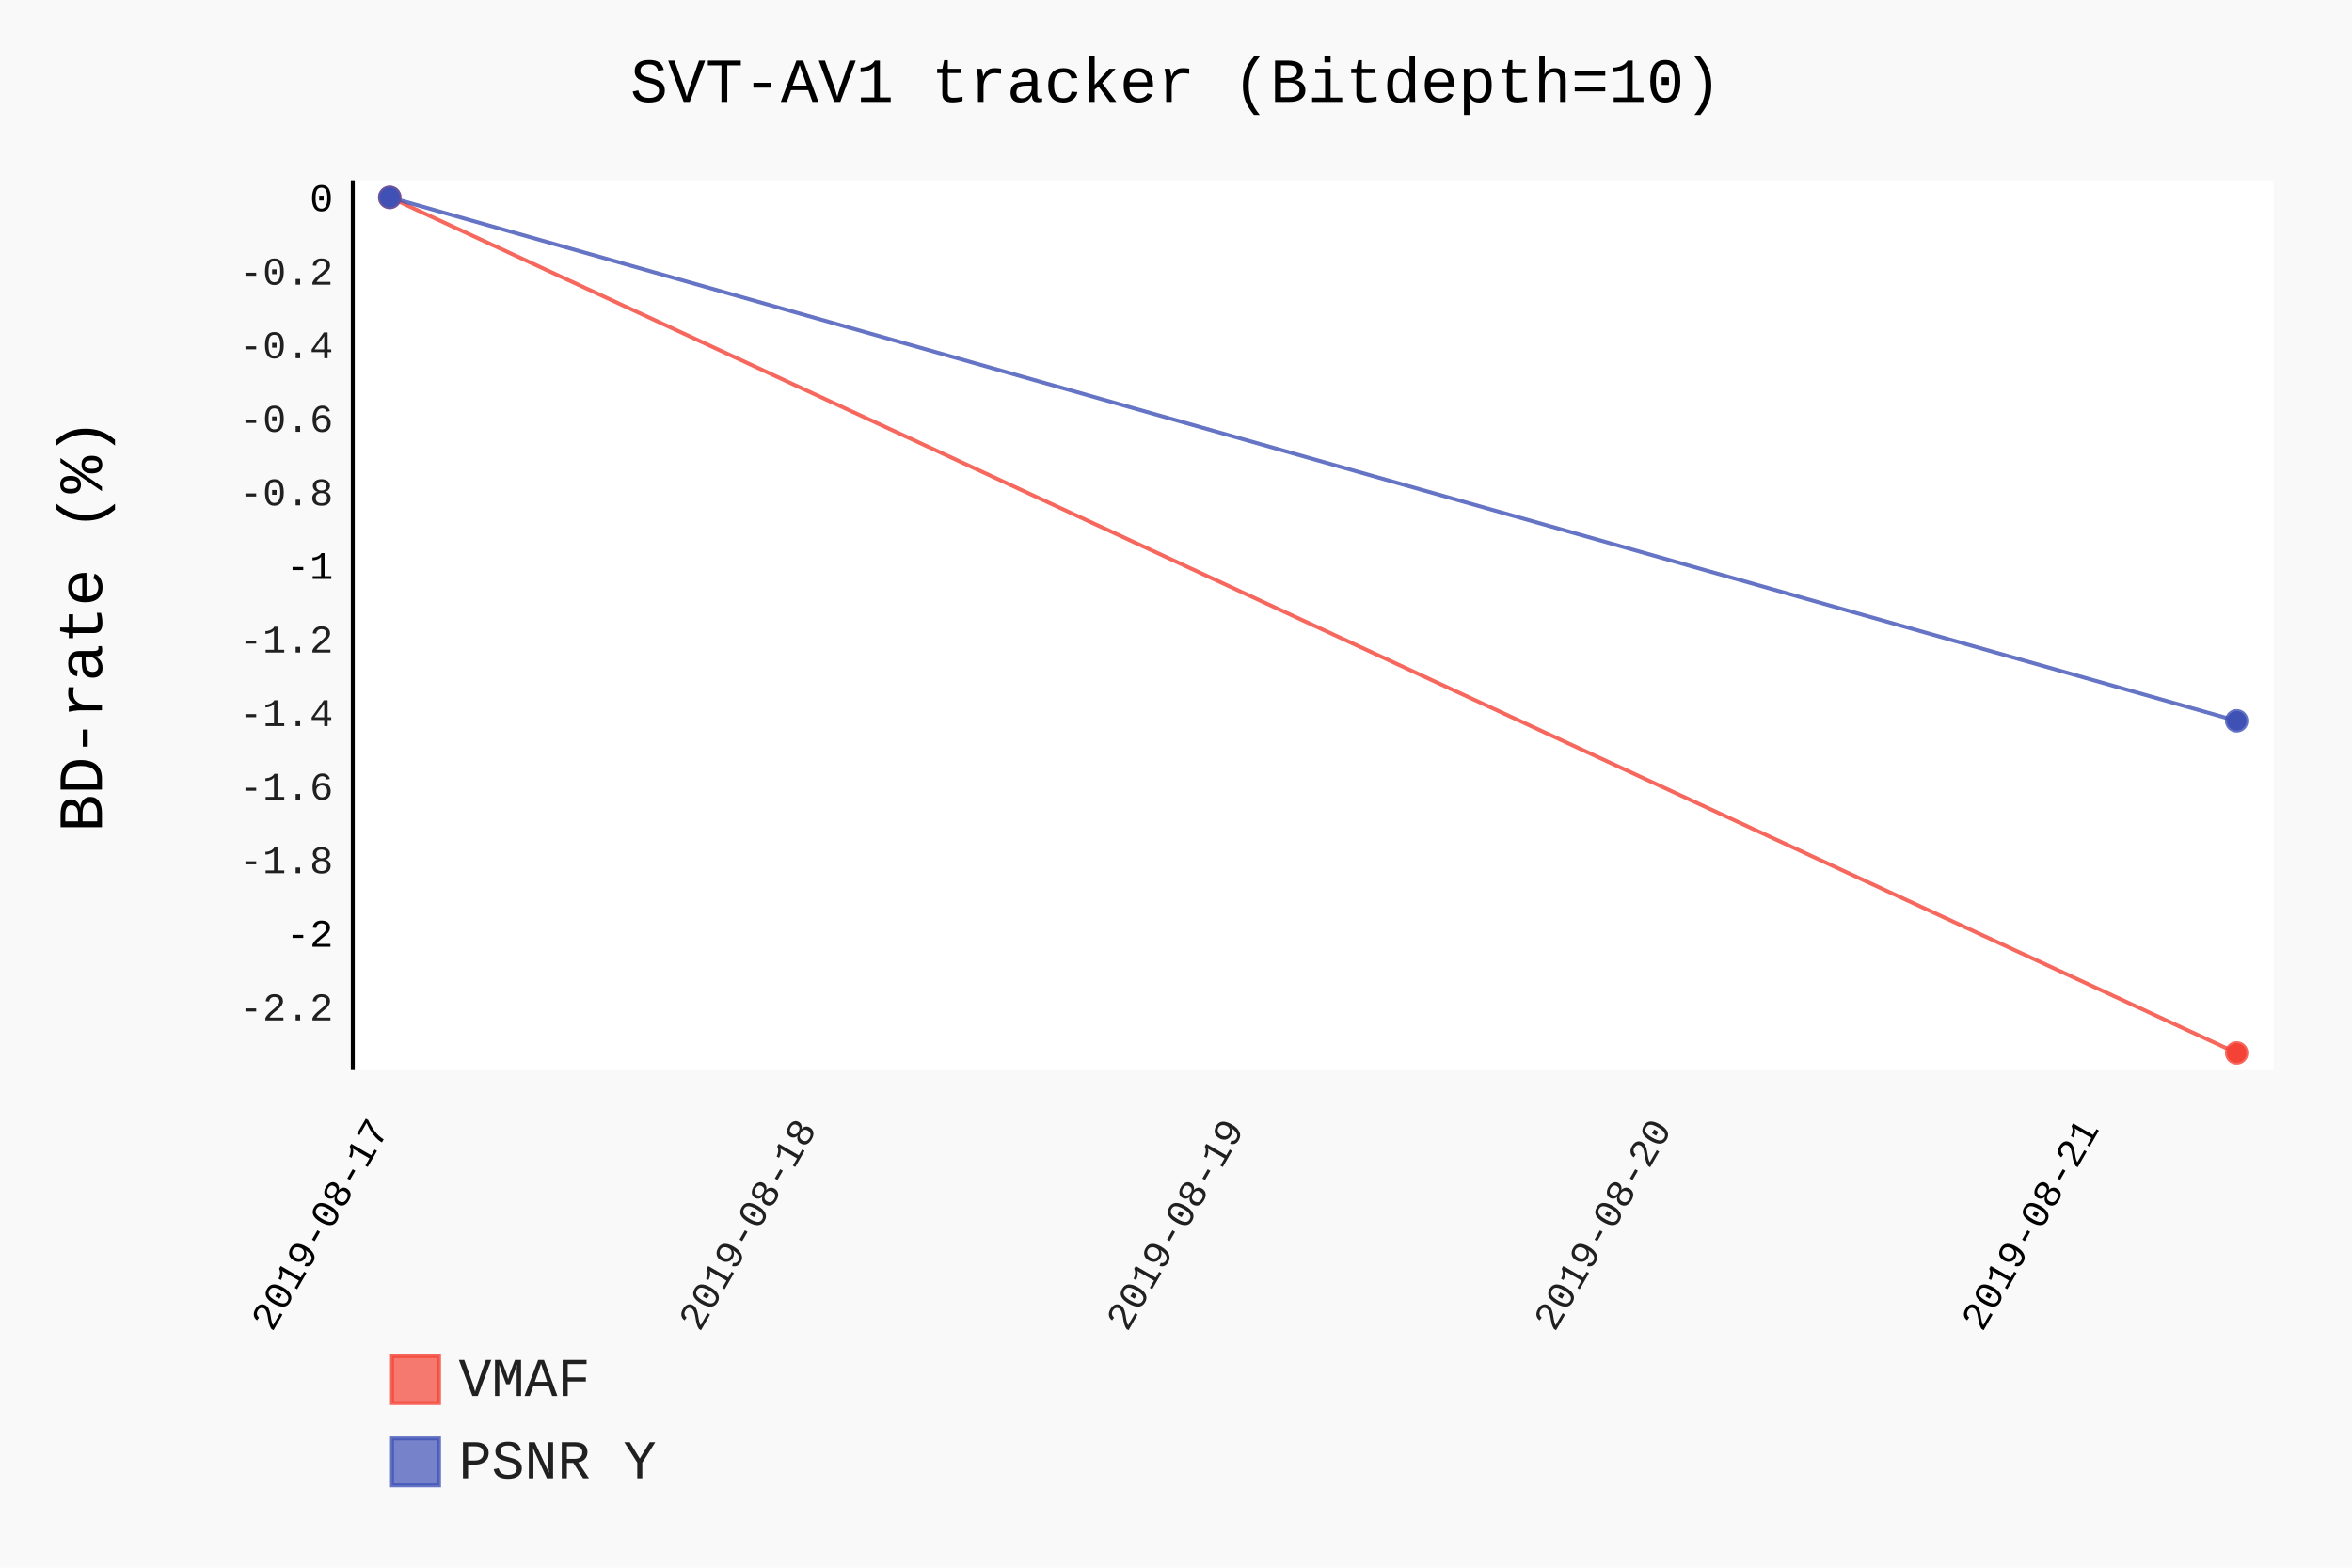
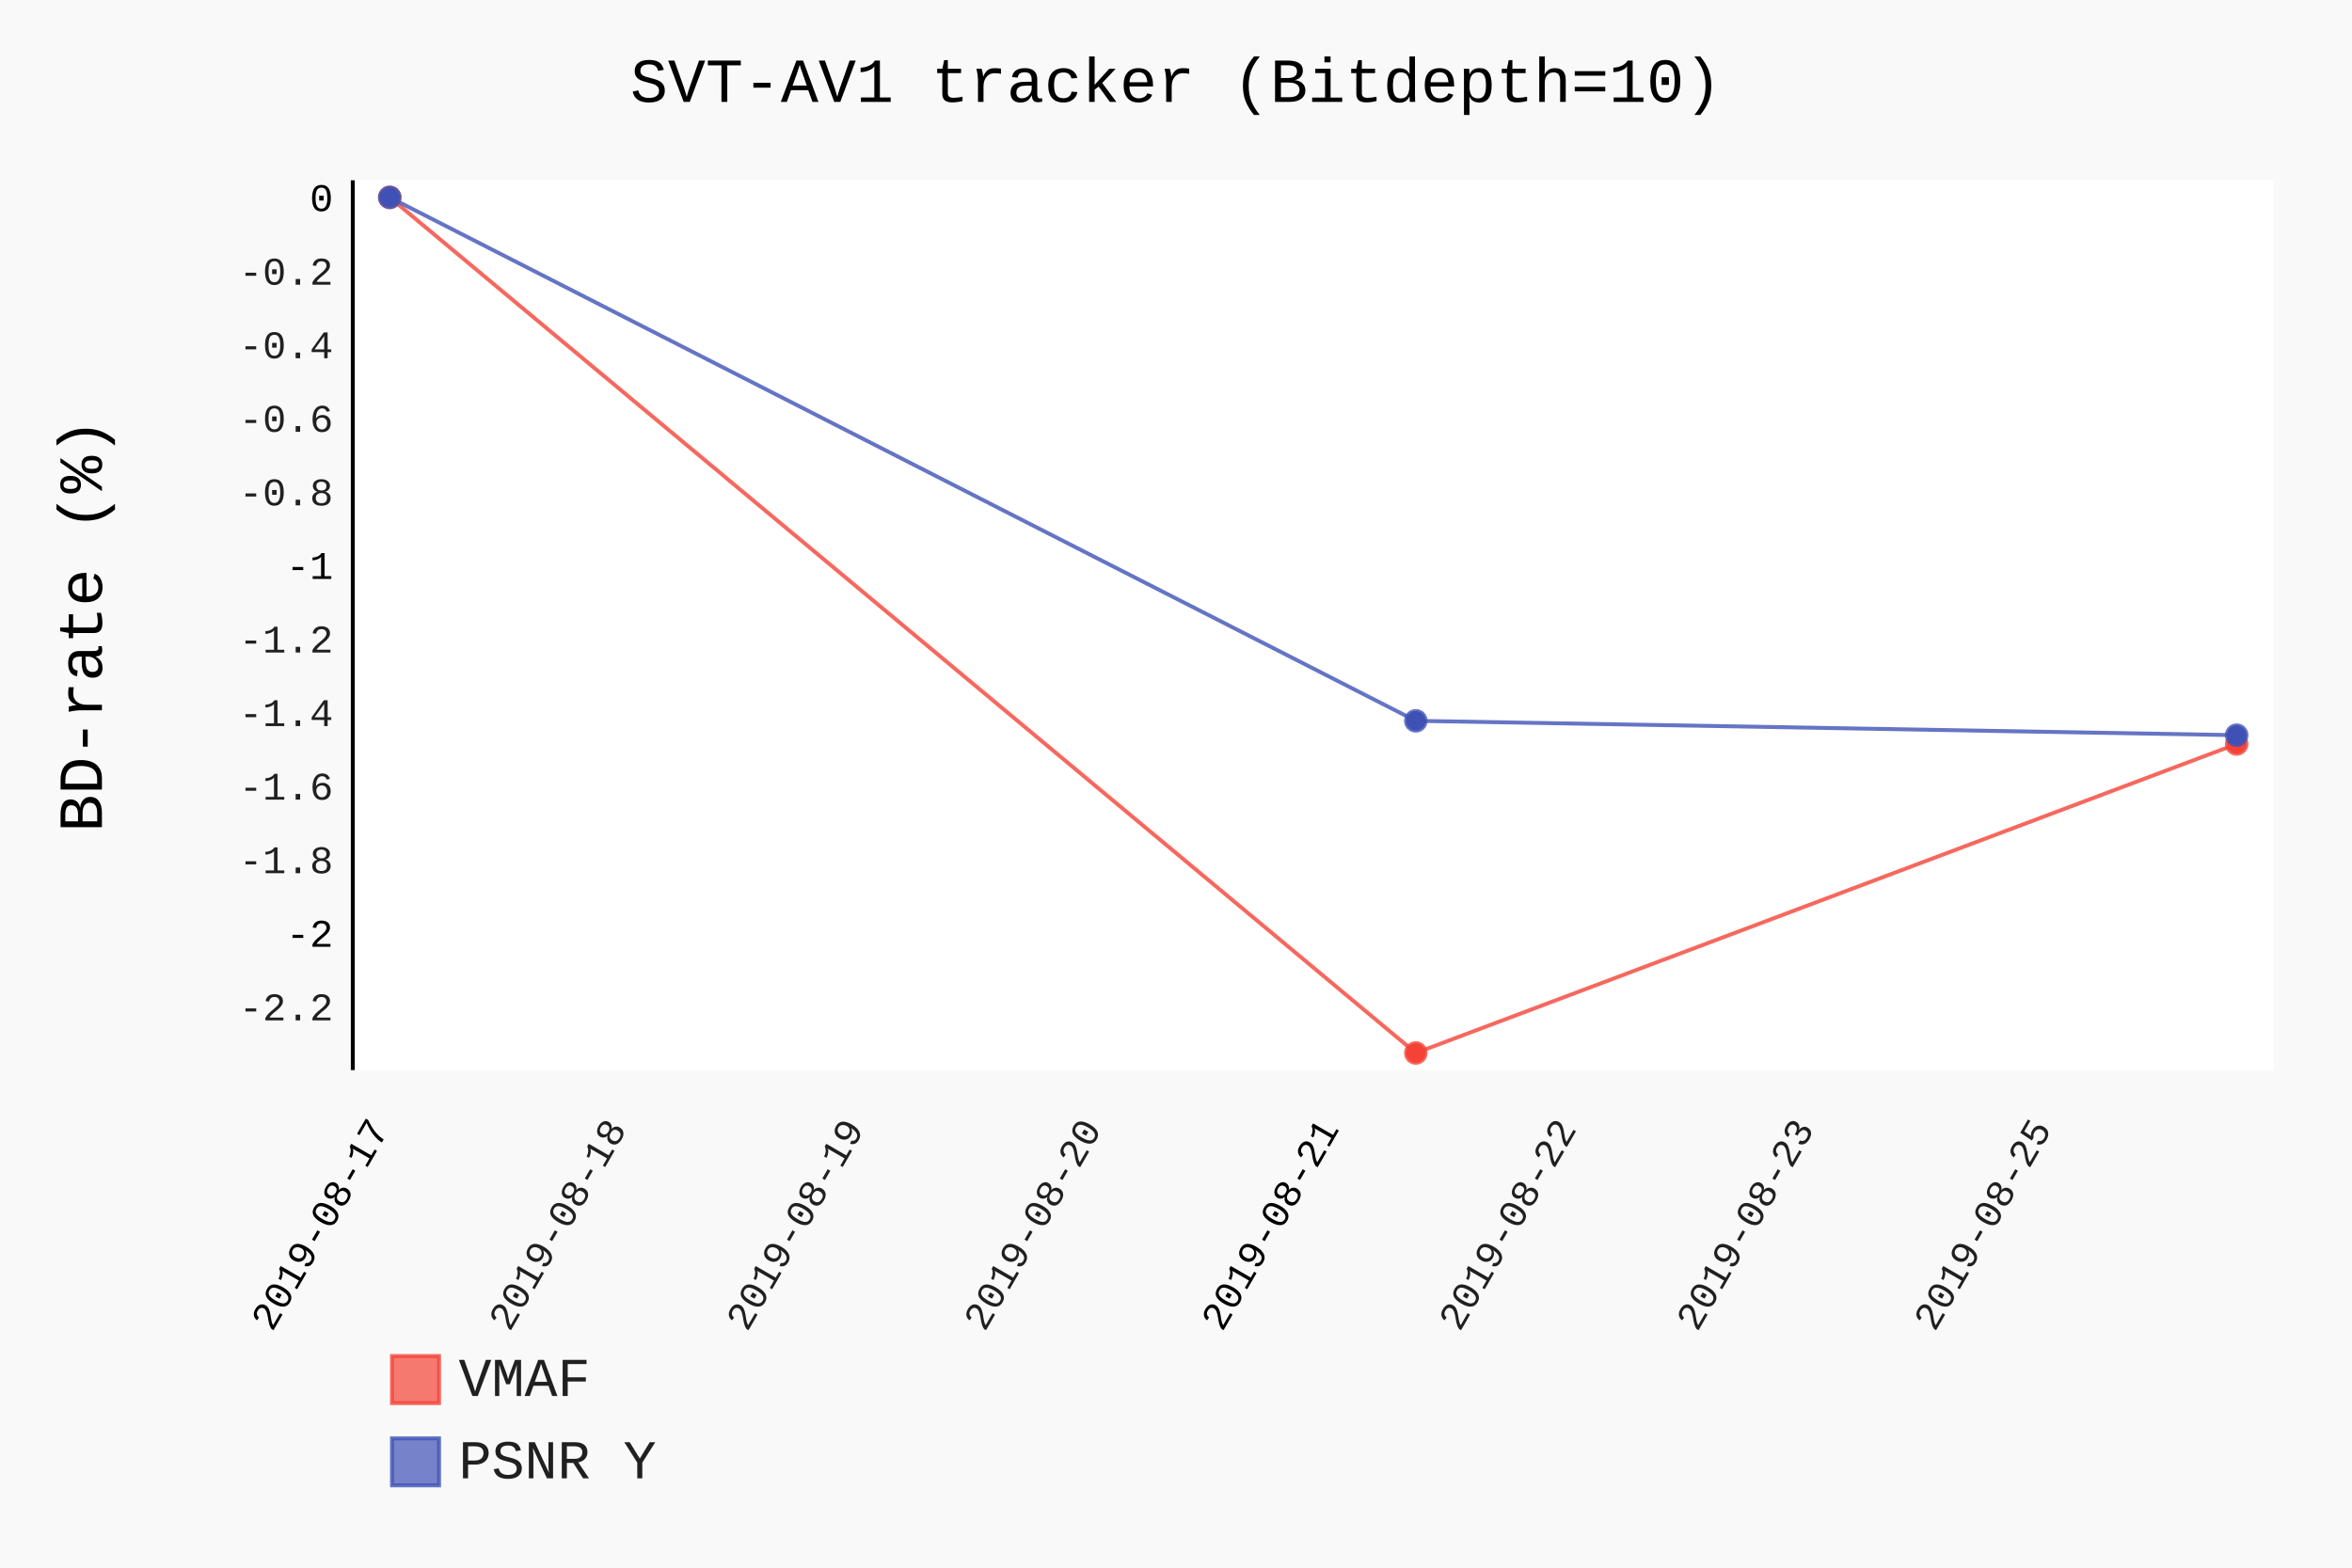
- <svg xmlns="http://www.w3.org/2000/svg" id="chart-c61b334e-c9bf-48a0-bcf0-50f268009887" class="pygal-chart" viewBox="0 0 600 400">
+ <svg xmlns="http://www.w3.org/2000/svg" id="chart-47b2ba1c-f955-436e-9823-b907492eed1a" class="pygal-chart" viewBox="0 0 600 400">
  <defs>
-     <style type="text/css">#chart-c61b334e-c9bf-48a0-bcf0-50f268009887{-webkit-user-select:none;-webkit-font-smoothing:antialiased;font-family:Consolas,"Liberation Mono",Menlo,Courier,monospace}#chart-c61b334e-c9bf-48a0-bcf0-50f268009887 .title{font-family:Consolas,"Liberation Mono",Menlo,Courier,monospace;font-size:16px}#chart-c61b334e-c9bf-48a0-bcf0-50f268009887 .legends .legend text{font-family:Consolas,"Liberation Mono",Menlo,Courier,monospace;font-size:14px}#chart-c61b334e-c9bf-48a0-bcf0-50f268009887 .axis text{font-family:Consolas,"Liberation Mono",Menlo,Courier,monospace;font-size:10px}#chart-c61b334e-c9bf-48a0-bcf0-50f268009887 .axis text.major{font-family:Consolas,"Liberation Mono",Menlo,Courier,monospace;font-size:10px}#chart-c61b334e-c9bf-48a0-bcf0-50f268009887 .text-overlay text.value{font-family:Consolas,"Liberation Mono",Menlo,Courier,monospace;font-size:16px}#chart-c61b334e-c9bf-48a0-bcf0-50f268009887 .text-overlay text.label{font-family:Consolas,"Liberation Mono",Menlo,Courier,monospace;font-size:10px}#chart-c61b334e-c9bf-48a0-bcf0-50f268009887 .tooltip{font-family:Consolas,"Liberation Mono",Menlo,Courier,monospace;font-size:14px}#chart-c61b334e-c9bf-48a0-bcf0-50f268009887 text.no_data{font-family:Consolas,"Liberation Mono",Menlo,Courier,monospace;font-size:64px}
- #chart-c61b334e-c9bf-48a0-bcf0-50f268009887{background-color:rgba(249,249,249,1)}#chart-c61b334e-c9bf-48a0-bcf0-50f268009887 path,#chart-c61b334e-c9bf-48a0-bcf0-50f268009887 line,#chart-c61b334e-c9bf-48a0-bcf0-50f268009887 rect,#chart-c61b334e-c9bf-48a0-bcf0-50f268009887 circle{-webkit-transition:150ms;-moz-transition:150ms;transition:150ms}#chart-c61b334e-c9bf-48a0-bcf0-50f268009887 .graph &gt; .background{fill:rgba(249,249,249,1)}#chart-c61b334e-c9bf-48a0-bcf0-50f268009887 .plot &gt; .background{fill:rgba(255,255,255,1)}#chart-c61b334e-c9bf-48a0-bcf0-50f268009887 .graph{fill:rgba(0,0,0,.87)}#chart-c61b334e-c9bf-48a0-bcf0-50f268009887 text.no_data{fill:rgba(0,0,0,1)}#chart-c61b334e-c9bf-48a0-bcf0-50f268009887 .title{fill:rgba(0,0,0,1)}#chart-c61b334e-c9bf-48a0-bcf0-50f268009887 .legends .legend text{fill:rgba(0,0,0,.87)}#chart-c61b334e-c9bf-48a0-bcf0-50f268009887 .legends .legend:hover text{fill:rgba(0,0,0,1)}#chart-c61b334e-c9bf-48a0-bcf0-50f268009887 .axis .line{stroke:rgba(0,0,0,1)}#chart-c61b334e-c9bf-48a0-bcf0-50f268009887 .axis .guide.line{stroke:rgba(0,0,0,.54)}#chart-c61b334e-c9bf-48a0-bcf0-50f268009887 .axis .major.line{stroke:rgba(0,0,0,.87)}#chart-c61b334e-c9bf-48a0-bcf0-50f268009887 .axis text.major{fill:rgba(0,0,0,1)}#chart-c61b334e-c9bf-48a0-bcf0-50f268009887 .axis.y .guides:hover .guide.line,#chart-c61b334e-c9bf-48a0-bcf0-50f268009887 .line-graph .axis.x .guides:hover .guide.line,#chart-c61b334e-c9bf-48a0-bcf0-50f268009887 .stackedline-graph .axis.x .guides:hover .guide.line,#chart-c61b334e-c9bf-48a0-bcf0-50f268009887 .xy-graph .axis.x .guides:hover .guide.line{stroke:rgba(0,0,0,1)}#chart-c61b334e-c9bf-48a0-bcf0-50f268009887 .axis .guides:hover text{fill:rgba(0,0,0,1)}#chart-c61b334e-c9bf-48a0-bcf0-50f268009887 .reactive{fill-opacity:.7;stroke-opacity:.8}#chart-c61b334e-c9bf-48a0-bcf0-50f268009887 .ci{stroke:rgba(0,0,0,.87)}#chart-c61b334e-c9bf-48a0-bcf0-50f268009887 .reactive.active,#chart-c61b334e-c9bf-48a0-bcf0-50f268009887 .active .reactive{fill-opacity:.8;stroke-opacity:.9;stroke-width:4}#chart-c61b334e-c9bf-48a0-bcf0-50f268009887 .ci .reactive.active{stroke-width:1.5}#chart-c61b334e-c9bf-48a0-bcf0-50f268009887 .series text{fill:rgba(0,0,0,1)}#chart-c61b334e-c9bf-48a0-bcf0-50f268009887 .tooltip rect{fill:rgba(255,255,255,1);stroke:rgba(0,0,0,1);-webkit-transition:opacity 150ms;-moz-transition:opacity 150ms;transition:opacity 150ms}#chart-c61b334e-c9bf-48a0-bcf0-50f268009887 .tooltip .label{fill:rgba(0,0,0,.87)}#chart-c61b334e-c9bf-48a0-bcf0-50f268009887 .tooltip .label{fill:rgba(0,0,0,.87)}#chart-c61b334e-c9bf-48a0-bcf0-50f268009887 .tooltip .legend{font-size:.8em;fill:rgba(0,0,0,.54)}#chart-c61b334e-c9bf-48a0-bcf0-50f268009887 .tooltip .x_label{font-size:.6em;fill:rgba(0,0,0,1)}#chart-c61b334e-c9bf-48a0-bcf0-50f268009887 .tooltip .xlink{font-size:.5em;text-decoration:underline}#chart-c61b334e-c9bf-48a0-bcf0-50f268009887 .tooltip .value{font-size:1.5em}#chart-c61b334e-c9bf-48a0-bcf0-50f268009887 .bound{font-size:.5em}#chart-c61b334e-c9bf-48a0-bcf0-50f268009887 .max-value{font-size:.75em;fill:rgba(0,0,0,.54)}#chart-c61b334e-c9bf-48a0-bcf0-50f268009887 .map-element{fill:rgba(255,255,255,1);stroke:rgba(0,0,0,.54) !important}#chart-c61b334e-c9bf-48a0-bcf0-50f268009887 .map-element .reactive{fill-opacity:inherit;stroke-opacity:inherit}#chart-c61b334e-c9bf-48a0-bcf0-50f268009887 .color-0,#chart-c61b334e-c9bf-48a0-bcf0-50f268009887 .color-0 a:visited{stroke:#F44336;fill:#F44336}#chart-c61b334e-c9bf-48a0-bcf0-50f268009887 .color-1,#chart-c61b334e-c9bf-48a0-bcf0-50f268009887 .color-1 a:visited{stroke:#3F51B5;fill:#3F51B5}#chart-c61b334e-c9bf-48a0-bcf0-50f268009887 .text-overlay .color-0 text{fill:black}#chart-c61b334e-c9bf-48a0-bcf0-50f268009887 .text-overlay .color-1 text{fill:black}
- #chart-c61b334e-c9bf-48a0-bcf0-50f268009887 text.no_data{text-anchor:middle}#chart-c61b334e-c9bf-48a0-bcf0-50f268009887 .guide.line{fill:none}#chart-c61b334e-c9bf-48a0-bcf0-50f268009887 .centered{text-anchor:middle}#chart-c61b334e-c9bf-48a0-bcf0-50f268009887 .title{text-anchor:middle}#chart-c61b334e-c9bf-48a0-bcf0-50f268009887 .legends .legend text{fill-opacity:1}#chart-c61b334e-c9bf-48a0-bcf0-50f268009887 .axis.x text{text-anchor:middle}#chart-c61b334e-c9bf-48a0-bcf0-50f268009887 .axis.x:not(.web) text[transform]{text-anchor:start}#chart-c61b334e-c9bf-48a0-bcf0-50f268009887 .axis.x:not(.web) text[transform].backwards{text-anchor:end}#chart-c61b334e-c9bf-48a0-bcf0-50f268009887 .axis.y text{text-anchor:end}#chart-c61b334e-c9bf-48a0-bcf0-50f268009887 .axis.y text[transform].backwards{text-anchor:start}#chart-c61b334e-c9bf-48a0-bcf0-50f268009887 .axis.y2 text{text-anchor:start}#chart-c61b334e-c9bf-48a0-bcf0-50f268009887 .axis.y2 text[transform].backwards{text-anchor:end}#chart-c61b334e-c9bf-48a0-bcf0-50f268009887 .axis .guide.line{stroke-dasharray:4,4}#chart-c61b334e-c9bf-48a0-bcf0-50f268009887 .axis .major.guide.line{stroke-dasharray:6,6}#chart-c61b334e-c9bf-48a0-bcf0-50f268009887 .horizontal .axis.y .guide.line,#chart-c61b334e-c9bf-48a0-bcf0-50f268009887 .horizontal .axis.y2 .guide.line,#chart-c61b334e-c9bf-48a0-bcf0-50f268009887 .vertical .axis.x .guide.line{opacity:0}#chart-c61b334e-c9bf-48a0-bcf0-50f268009887 .horizontal .axis.always_show .guide.line,#chart-c61b334e-c9bf-48a0-bcf0-50f268009887 .vertical .axis.always_show .guide.line{opacity:1 !important}#chart-c61b334e-c9bf-48a0-bcf0-50f268009887 .axis.y .guides:hover .guide.line,#chart-c61b334e-c9bf-48a0-bcf0-50f268009887 .axis.y2 .guides:hover .guide.line,#chart-c61b334e-c9bf-48a0-bcf0-50f268009887 .axis.x .guides:hover .guide.line{opacity:1}#chart-c61b334e-c9bf-48a0-bcf0-50f268009887 .axis .guides:hover text{opacity:1}#chart-c61b334e-c9bf-48a0-bcf0-50f268009887 .nofill{fill:none}#chart-c61b334e-c9bf-48a0-bcf0-50f268009887 .subtle-fill{fill-opacity:.2}#chart-c61b334e-c9bf-48a0-bcf0-50f268009887 .dot{stroke-width:1px;fill-opacity:1}#chart-c61b334e-c9bf-48a0-bcf0-50f268009887 .dot.active{stroke-width:5px}#chart-c61b334e-c9bf-48a0-bcf0-50f268009887 .dot.negative{fill:transparent}#chart-c61b334e-c9bf-48a0-bcf0-50f268009887 text,#chart-c61b334e-c9bf-48a0-bcf0-50f268009887 tspan{stroke:none !important}#chart-c61b334e-c9bf-48a0-bcf0-50f268009887 .series text.active{opacity:1}#chart-c61b334e-c9bf-48a0-bcf0-50f268009887 .tooltip rect{fill-opacity:.95;stroke-width:.5}#chart-c61b334e-c9bf-48a0-bcf0-50f268009887 .tooltip text{fill-opacity:1}#chart-c61b334e-c9bf-48a0-bcf0-50f268009887 .showable{visibility:hidden}#chart-c61b334e-c9bf-48a0-bcf0-50f268009887 .showable.shown{visibility:visible}#chart-c61b334e-c9bf-48a0-bcf0-50f268009887 .gauge-background{fill:rgba(229,229,229,1);stroke:none}#chart-c61b334e-c9bf-48a0-bcf0-50f268009887 .bg-lines{stroke:rgba(249,249,249,1);stroke-width:2px}</style>
+     <style type="text/css">#chart-47b2ba1c-f955-436e-9823-b907492eed1a{-webkit-user-select:none;-webkit-font-smoothing:antialiased;font-family:Consolas,"Liberation Mono",Menlo,Courier,monospace}#chart-47b2ba1c-f955-436e-9823-b907492eed1a .title{font-family:Consolas,"Liberation Mono",Menlo,Courier,monospace;font-size:16px}#chart-47b2ba1c-f955-436e-9823-b907492eed1a .legends .legend text{font-family:Consolas,"Liberation Mono",Menlo,Courier,monospace;font-size:14px}#chart-47b2ba1c-f955-436e-9823-b907492eed1a .axis text{font-family:Consolas,"Liberation Mono",Menlo,Courier,monospace;font-size:10px}#chart-47b2ba1c-f955-436e-9823-b907492eed1a .axis text.major{font-family:Consolas,"Liberation Mono",Menlo,Courier,monospace;font-size:10px}#chart-47b2ba1c-f955-436e-9823-b907492eed1a .text-overlay text.value{font-family:Consolas,"Liberation Mono",Menlo,Courier,monospace;font-size:16px}#chart-47b2ba1c-f955-436e-9823-b907492eed1a .text-overlay text.label{font-family:Consolas,"Liberation Mono",Menlo,Courier,monospace;font-size:10px}#chart-47b2ba1c-f955-436e-9823-b907492eed1a .tooltip{font-family:Consolas,"Liberation Mono",Menlo,Courier,monospace;font-size:14px}#chart-47b2ba1c-f955-436e-9823-b907492eed1a text.no_data{font-family:Consolas,"Liberation Mono",Menlo,Courier,monospace;font-size:64px}
+ #chart-47b2ba1c-f955-436e-9823-b907492eed1a{background-color:rgba(249,249,249,1)}#chart-47b2ba1c-f955-436e-9823-b907492eed1a path,#chart-47b2ba1c-f955-436e-9823-b907492eed1a line,#chart-47b2ba1c-f955-436e-9823-b907492eed1a rect,#chart-47b2ba1c-f955-436e-9823-b907492eed1a circle{-webkit-transition:150ms;-moz-transition:150ms;transition:150ms}#chart-47b2ba1c-f955-436e-9823-b907492eed1a .graph &gt; .background{fill:rgba(249,249,249,1)}#chart-47b2ba1c-f955-436e-9823-b907492eed1a .plot &gt; .background{fill:rgba(255,255,255,1)}#chart-47b2ba1c-f955-436e-9823-b907492eed1a .graph{fill:rgba(0,0,0,.87)}#chart-47b2ba1c-f955-436e-9823-b907492eed1a text.no_data{fill:rgba(0,0,0,1)}#chart-47b2ba1c-f955-436e-9823-b907492eed1a .title{fill:rgba(0,0,0,1)}#chart-47b2ba1c-f955-436e-9823-b907492eed1a .legends .legend text{fill:rgba(0,0,0,.87)}#chart-47b2ba1c-f955-436e-9823-b907492eed1a .legends .legend:hover text{fill:rgba(0,0,0,1)}#chart-47b2ba1c-f955-436e-9823-b907492eed1a .axis .line{stroke:rgba(0,0,0,1)}#chart-47b2ba1c-f955-436e-9823-b907492eed1a .axis .guide.line{stroke:rgba(0,0,0,.54)}#chart-47b2ba1c-f955-436e-9823-b907492eed1a .axis .major.line{stroke:rgba(0,0,0,.87)}#chart-47b2ba1c-f955-436e-9823-b907492eed1a .axis text.major{fill:rgba(0,0,0,1)}#chart-47b2ba1c-f955-436e-9823-b907492eed1a .axis.y .guides:hover .guide.line,#chart-47b2ba1c-f955-436e-9823-b907492eed1a .line-graph .axis.x .guides:hover .guide.line,#chart-47b2ba1c-f955-436e-9823-b907492eed1a .stackedline-graph .axis.x .guides:hover .guide.line,#chart-47b2ba1c-f955-436e-9823-b907492eed1a .xy-graph .axis.x .guides:hover .guide.line{stroke:rgba(0,0,0,1)}#chart-47b2ba1c-f955-436e-9823-b907492eed1a .axis .guides:hover text{fill:rgba(0,0,0,1)}#chart-47b2ba1c-f955-436e-9823-b907492eed1a .reactive{fill-opacity:.7;stroke-opacity:.8}#chart-47b2ba1c-f955-436e-9823-b907492eed1a .ci{stroke:rgba(0,0,0,.87)}#chart-47b2ba1c-f955-436e-9823-b907492eed1a .reactive.active,#chart-47b2ba1c-f955-436e-9823-b907492eed1a .active .reactive{fill-opacity:.8;stroke-opacity:.9;stroke-width:4}#chart-47b2ba1c-f955-436e-9823-b907492eed1a .ci .reactive.active{stroke-width:1.5}#chart-47b2ba1c-f955-436e-9823-b907492eed1a .series text{fill:rgba(0,0,0,1)}#chart-47b2ba1c-f955-436e-9823-b907492eed1a .tooltip rect{fill:rgba(255,255,255,1);stroke:rgba(0,0,0,1);-webkit-transition:opacity 150ms;-moz-transition:opacity 150ms;transition:opacity 150ms}#chart-47b2ba1c-f955-436e-9823-b907492eed1a .tooltip .label{fill:rgba(0,0,0,.87)}#chart-47b2ba1c-f955-436e-9823-b907492eed1a .tooltip .label{fill:rgba(0,0,0,.87)}#chart-47b2ba1c-f955-436e-9823-b907492eed1a .tooltip .legend{font-size:.8em;fill:rgba(0,0,0,.54)}#chart-47b2ba1c-f955-436e-9823-b907492eed1a .tooltip .x_label{font-size:.6em;fill:rgba(0,0,0,1)}#chart-47b2ba1c-f955-436e-9823-b907492eed1a .tooltip .xlink{font-size:.5em;text-decoration:underline}#chart-47b2ba1c-f955-436e-9823-b907492eed1a .tooltip .value{font-size:1.5em}#chart-47b2ba1c-f955-436e-9823-b907492eed1a .bound{font-size:.5em}#chart-47b2ba1c-f955-436e-9823-b907492eed1a .max-value{font-size:.75em;fill:rgba(0,0,0,.54)}#chart-47b2ba1c-f955-436e-9823-b907492eed1a .map-element{fill:rgba(255,255,255,1);stroke:rgba(0,0,0,.54) !important}#chart-47b2ba1c-f955-436e-9823-b907492eed1a .map-element .reactive{fill-opacity:inherit;stroke-opacity:inherit}#chart-47b2ba1c-f955-436e-9823-b907492eed1a .color-0,#chart-47b2ba1c-f955-436e-9823-b907492eed1a .color-0 a:visited{stroke:#F44336;fill:#F44336}#chart-47b2ba1c-f955-436e-9823-b907492eed1a .color-1,#chart-47b2ba1c-f955-436e-9823-b907492eed1a .color-1 a:visited{stroke:#3F51B5;fill:#3F51B5}#chart-47b2ba1c-f955-436e-9823-b907492eed1a .text-overlay .color-0 text{fill:black}#chart-47b2ba1c-f955-436e-9823-b907492eed1a .text-overlay .color-1 text{fill:black}
+ #chart-47b2ba1c-f955-436e-9823-b907492eed1a text.no_data{text-anchor:middle}#chart-47b2ba1c-f955-436e-9823-b907492eed1a .guide.line{fill:none}#chart-47b2ba1c-f955-436e-9823-b907492eed1a .centered{text-anchor:middle}#chart-47b2ba1c-f955-436e-9823-b907492eed1a .title{text-anchor:middle}#chart-47b2ba1c-f955-436e-9823-b907492eed1a .legends .legend text{fill-opacity:1}#chart-47b2ba1c-f955-436e-9823-b907492eed1a .axis.x text{text-anchor:middle}#chart-47b2ba1c-f955-436e-9823-b907492eed1a .axis.x:not(.web) text[transform]{text-anchor:start}#chart-47b2ba1c-f955-436e-9823-b907492eed1a .axis.x:not(.web) text[transform].backwards{text-anchor:end}#chart-47b2ba1c-f955-436e-9823-b907492eed1a .axis.y text{text-anchor:end}#chart-47b2ba1c-f955-436e-9823-b907492eed1a .axis.y text[transform].backwards{text-anchor:start}#chart-47b2ba1c-f955-436e-9823-b907492eed1a .axis.y2 text{text-anchor:start}#chart-47b2ba1c-f955-436e-9823-b907492eed1a .axis.y2 text[transform].backwards{text-anchor:end}#chart-47b2ba1c-f955-436e-9823-b907492eed1a .axis .guide.line{stroke-dasharray:4,4}#chart-47b2ba1c-f955-436e-9823-b907492eed1a .axis .major.guide.line{stroke-dasharray:6,6}#chart-47b2ba1c-f955-436e-9823-b907492eed1a .horizontal .axis.y .guide.line,#chart-47b2ba1c-f955-436e-9823-b907492eed1a .horizontal .axis.y2 .guide.line,#chart-47b2ba1c-f955-436e-9823-b907492eed1a .vertical .axis.x .guide.line{opacity:0}#chart-47b2ba1c-f955-436e-9823-b907492eed1a .horizontal .axis.always_show .guide.line,#chart-47b2ba1c-f955-436e-9823-b907492eed1a .vertical .axis.always_show .guide.line{opacity:1 !important}#chart-47b2ba1c-f955-436e-9823-b907492eed1a .axis.y .guides:hover .guide.line,#chart-47b2ba1c-f955-436e-9823-b907492eed1a .axis.y2 .guides:hover .guide.line,#chart-47b2ba1c-f955-436e-9823-b907492eed1a .axis.x .guides:hover .guide.line{opacity:1}#chart-47b2ba1c-f955-436e-9823-b907492eed1a .axis .guides:hover text{opacity:1}#chart-47b2ba1c-f955-436e-9823-b907492eed1a .nofill{fill:none}#chart-47b2ba1c-f955-436e-9823-b907492eed1a .subtle-fill{fill-opacity:.2}#chart-47b2ba1c-f955-436e-9823-b907492eed1a .dot{stroke-width:1px;fill-opacity:1}#chart-47b2ba1c-f955-436e-9823-b907492eed1a .dot.active{stroke-width:5px}#chart-47b2ba1c-f955-436e-9823-b907492eed1a .dot.negative{fill:transparent}#chart-47b2ba1c-f955-436e-9823-b907492eed1a text,#chart-47b2ba1c-f955-436e-9823-b907492eed1a tspan{stroke:none !important}#chart-47b2ba1c-f955-436e-9823-b907492eed1a .series text.active{opacity:1}#chart-47b2ba1c-f955-436e-9823-b907492eed1a .tooltip rect{fill-opacity:.95;stroke-width:.5}#chart-47b2ba1c-f955-436e-9823-b907492eed1a .tooltip text{fill-opacity:1}#chart-47b2ba1c-f955-436e-9823-b907492eed1a .showable{visibility:hidden}#chart-47b2ba1c-f955-436e-9823-b907492eed1a .showable.shown{visibility:visible}#chart-47b2ba1c-f955-436e-9823-b907492eed1a .gauge-background{fill:rgba(229,229,229,1);stroke:none}#chart-47b2ba1c-f955-436e-9823-b907492eed1a .bg-lines{stroke:rgba(249,249,249,1);stroke-width:2px}</style>
  </defs>
  <g class="graph datetimeline-graph vertical">
    <rect class="background" height="400" width="600" x="0" y="0" />
    <g class="plot" transform="translate(90, 46)">
      <rect class="background" height="227.038" width="490.0" x="0" y="0" />
      <g class="axis y">
        <g class="guides">
          <text class="" x="-5" y="214.347">-2.2</text>
        </g>
        <g class="guides">
          <text class="major" x="-5" y="195.576">-2</text>
        </g>
        <g class="guides">
          <text class="" x="-5" y="176.805">-1.8</text>
        </g>
        <g class="guides">
          <text class="" x="-5" y="158.034">-1.6</text>
        </g>
        <g class="guides">
          <text class="" x="-5" y="139.263">-1.4</text>
        </g>
        <g class="guides">
          <text class="" x="-5" y="120.492">-1.2</text>
        </g>
        <g class="guides">
          <text class="major" x="-5" y="101.721">-1</text>
        </g>
        <g class="guides">
          <text class="" x="-5" y="82.95">-0.8</text>
        </g>
        <g class="guides">
          <text class="" x="-5" y="64.179">-0.6</text>
        </g>
        <g class="guides">
          <text class="" x="-5" y="45.408">-0.4</text>
        </g>
        <g class="guides">
          <text class="" x="-5" y="26.637">-0.2</text>
        </g>
        <g class="guides">
          <text class="major" x="-5" y="7.866">0</text>
        </g>
      </g>
      <g class="axis x">
        <path class="line" d="M0 0 v227.038" />
        <g class="guides">
          <path class="major guide line" d="M9.423 0 v227.038" />
          <text class="major backwards" x="9.423" y="242.038" transform="rotate(300 9.423077 242.0385)">2019-08-17</text>
        </g>
        <g class="guides">
-           <path class="guide line" d="M118.486 0 v227.038" />
-           <text class="backwards" x="118.486" y="242.038" transform="rotate(300 118.4865 242.0385)">2019-08-18</text>
+           <path class="guide line" d="M70.014 0 v227.038" />
+           <text class="backwards" x="70.014" y="242.038" transform="rotate(300 70.01385 242.0385)">2019-08-18</text>
        </g>
        <g class="guides">
-           <path class="guide line" d="M227.55 0 v227.038" />
-           <text class="backwards" x="227.55" y="242.038" transform="rotate(300 227.5499 242.0385)">2019-08-19</text>
+           <path class="guide line" d="M130.605 0 v227.038" />
+           <text class="backwards" x="130.605" y="242.038" transform="rotate(300 130.6046 242.0385)">2019-08-19</text>
        </g>
        <g class="guides">
-           <path class="guide line" d="M336.613 0 v227.038" />
-           <text class="backwards" x="336.613" y="242.038" transform="rotate(300 336.6132 242.0385)">2019-08-20</text>
+           <path class="guide line" d="M191.195 0 v227.038" />
+           <text class="backwards" x="191.195" y="242.038" transform="rotate(300 191.1954 242.0385)">2019-08-20</text>
        </g>
        <g class="guides">
-           <path class="major guide line" d="M445.677 0 v227.038" />
-           <text class="major backwards" x="445.677" y="242.038" transform="rotate(300 445.6766 242.0385)">2019-08-21</text>
+           <path class="major guide line" d="M251.786 0 v227.038" />
+           <text class="major backwards" x="251.786" y="242.038" transform="rotate(300 251.7862 242.0385)">2019-08-21</text>
+         </g>
+         <g class="guides">
+           <path class="guide line" d="M312.377 0 v227.038" />
+           <text class="backwards" x="312.377" y="242.038" transform="rotate(300 312.3769 242.0385)">2019-08-22</text>
+         </g>
+         <g class="guides">
+           <path class="guide line" d="M372.968 0 v227.038" />
+           <text class="backwards" x="372.968" y="242.038" transform="rotate(300 372.9677 242.0385)">2019-08-23</text>
+         </g>
+         <g class="guides">
+           <path class="guide line" d="M433.558 0 v227.038" />
+           <text class="backwards" x="433.558" y="242.038" transform="rotate(300 433.5585 242.0385)">2019-08-25</text>
        </g>
      </g>
      <g class="series serie-0 color-0">
-         <path class="line reactive nofill" d="M9.423 4.366 L480.577 222.672" />
+         <path class="line reactive nofill" d="M9.423 4.366 L271.175 222.672 480.577 143.834" />
      </g>
      <g class="series serie-1 color-1">
-         <path class="line reactive nofill" d="M9.423 4.366 L480.577 137.921" />
+         <path class="line reactive nofill" d="M9.423 4.366 L271.175 137.921 480.577 141.582" />
      </g>
    </g>
    <g class="titles">
      <text class="title plot_title" x="300.0" y="26">SVT-AV1 tracker (Bitdepth=10)</text>
      <text class="title" x="0" y="185.519" transform="rotate(-90 0 159.5192)">BD-rate (%)</text>
    </g>
    <g class="plot overlay" transform="translate(90, 46)">
      <g class="series serie-0 color-0">
        <g class="dots">
          <circle class="dot reactive tooltip-trigger" cx="9.423" cy="4.366" r="2.5" />
        </g>
        <g class="dots">
-           <circle class="dot reactive tooltip-trigger" cx="480.577" cy="222.672" r="2.5" />
+           <circle class="dot reactive tooltip-trigger" cx="271.175" cy="222.672" r="2.5" />
+         </g>
+         <g class="dots">
+           <circle class="dot reactive tooltip-trigger" cx="480.577" cy="143.834" r="2.5" />
        </g>
      </g>
      <g class="series serie-1 color-1">
        <g class="dots">
          <circle class="dot reactive tooltip-trigger" cx="9.423" cy="4.366" r="2.5" />
        </g>
        <g class="dots">
-           <circle class="dot reactive tooltip-trigger" cx="480.577" cy="137.921" r="2.5" />
+           <circle class="dot reactive tooltip-trigger" cx="271.175" cy="137.921" r="2.5" />
+         </g>
+         <g class="dots">
+           <circle class="dot reactive tooltip-trigger" cx="480.577" cy="141.582" r="2.5" />
        </g>
      </g>
    </g>
    <g class="plot text-overlay" transform="translate(90, 46)">
      <g class="series serie-0 color-0" />
      <g class="series serie-1 color-1" />
    </g>
    <g class="plot tooltip-overlay" transform="translate(90, 46)">
      <g class="tooltip" style="opacity: 0" transform="translate(0 0)">
        <rect class="tooltip-box" height="0" rx="0" ry="0" width="0" />
        <g class="text" />
      </g>
    </g>
    <g class="legends" transform="translate(100, 345)">
      <g class="legend reactive activate-serie" id="activate-serie-0">
        <rect class="color-0 reactive" height="12" width="12" x="0.0" y="1.0" />
        <text x="17.0" y="11.2">VMAF</text>
      </g>
      <g class="legend reactive activate-serie" id="activate-serie-1">
        <rect class="color-1 reactive" height="12" width="12" x="0.0" y="22.0" />
        <text x="17.0" y="32.2">PSNR Y</text>
      </g>
    </g>
  </g>
</svg>
